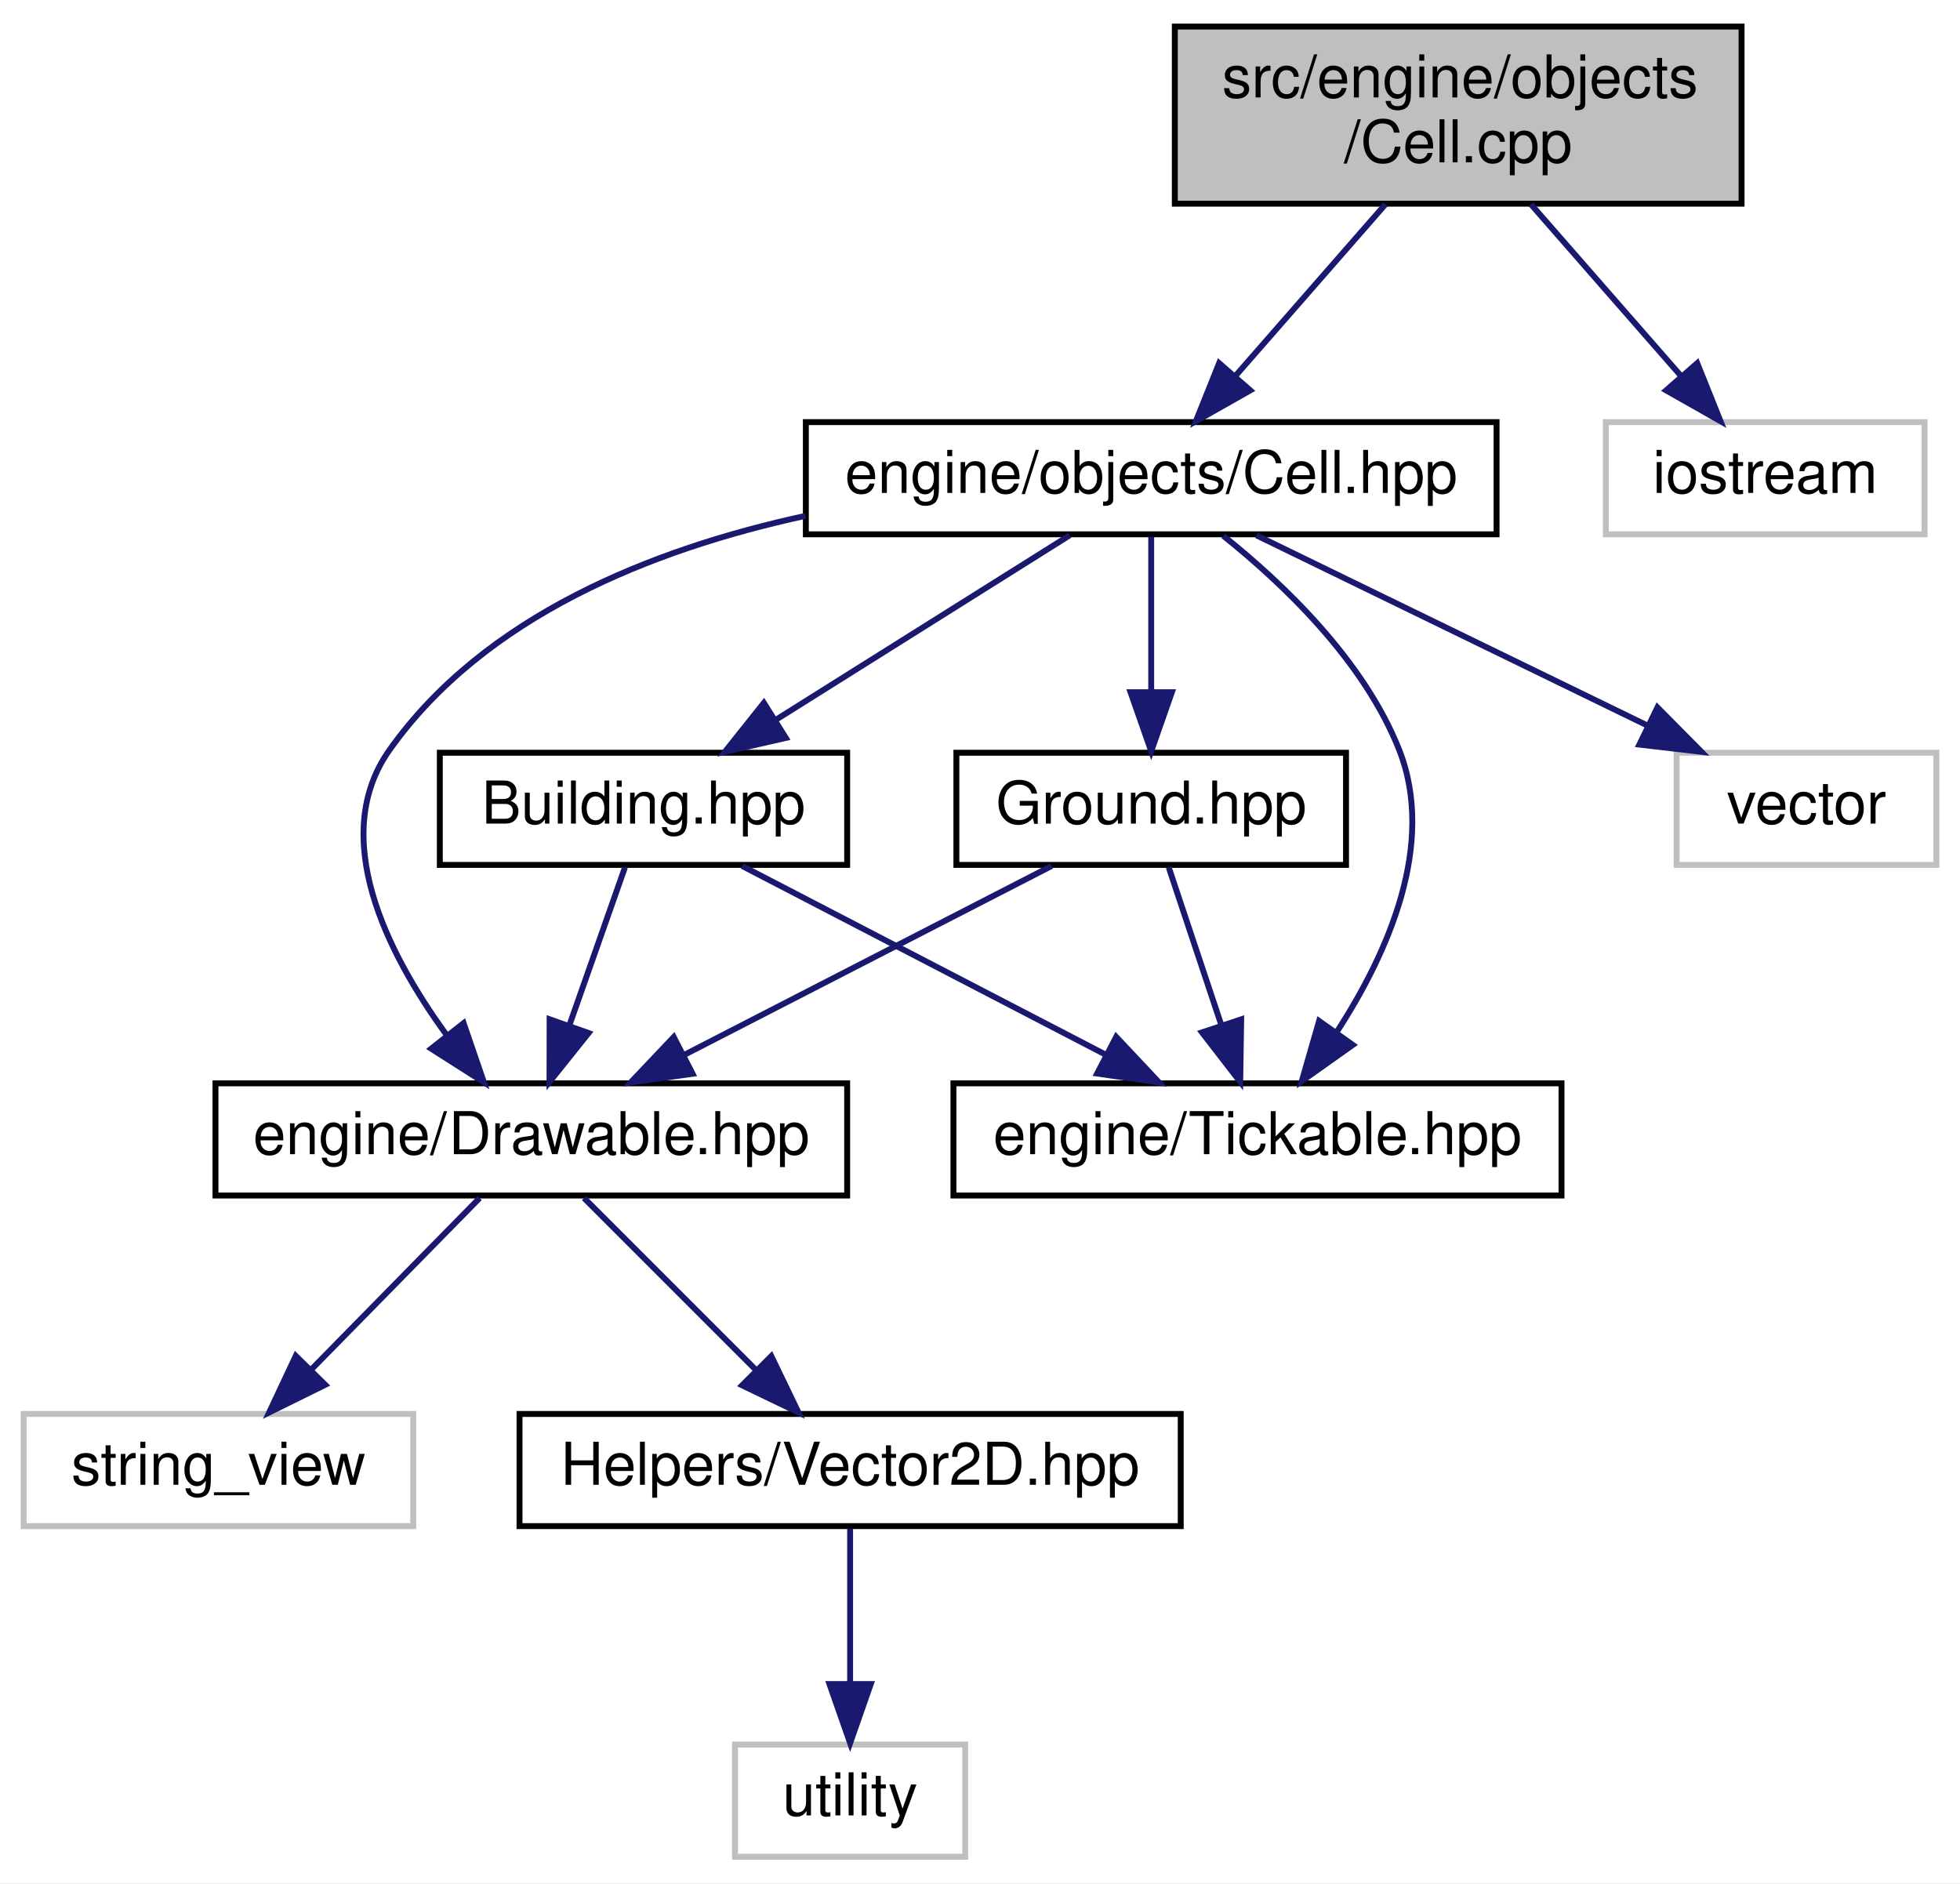
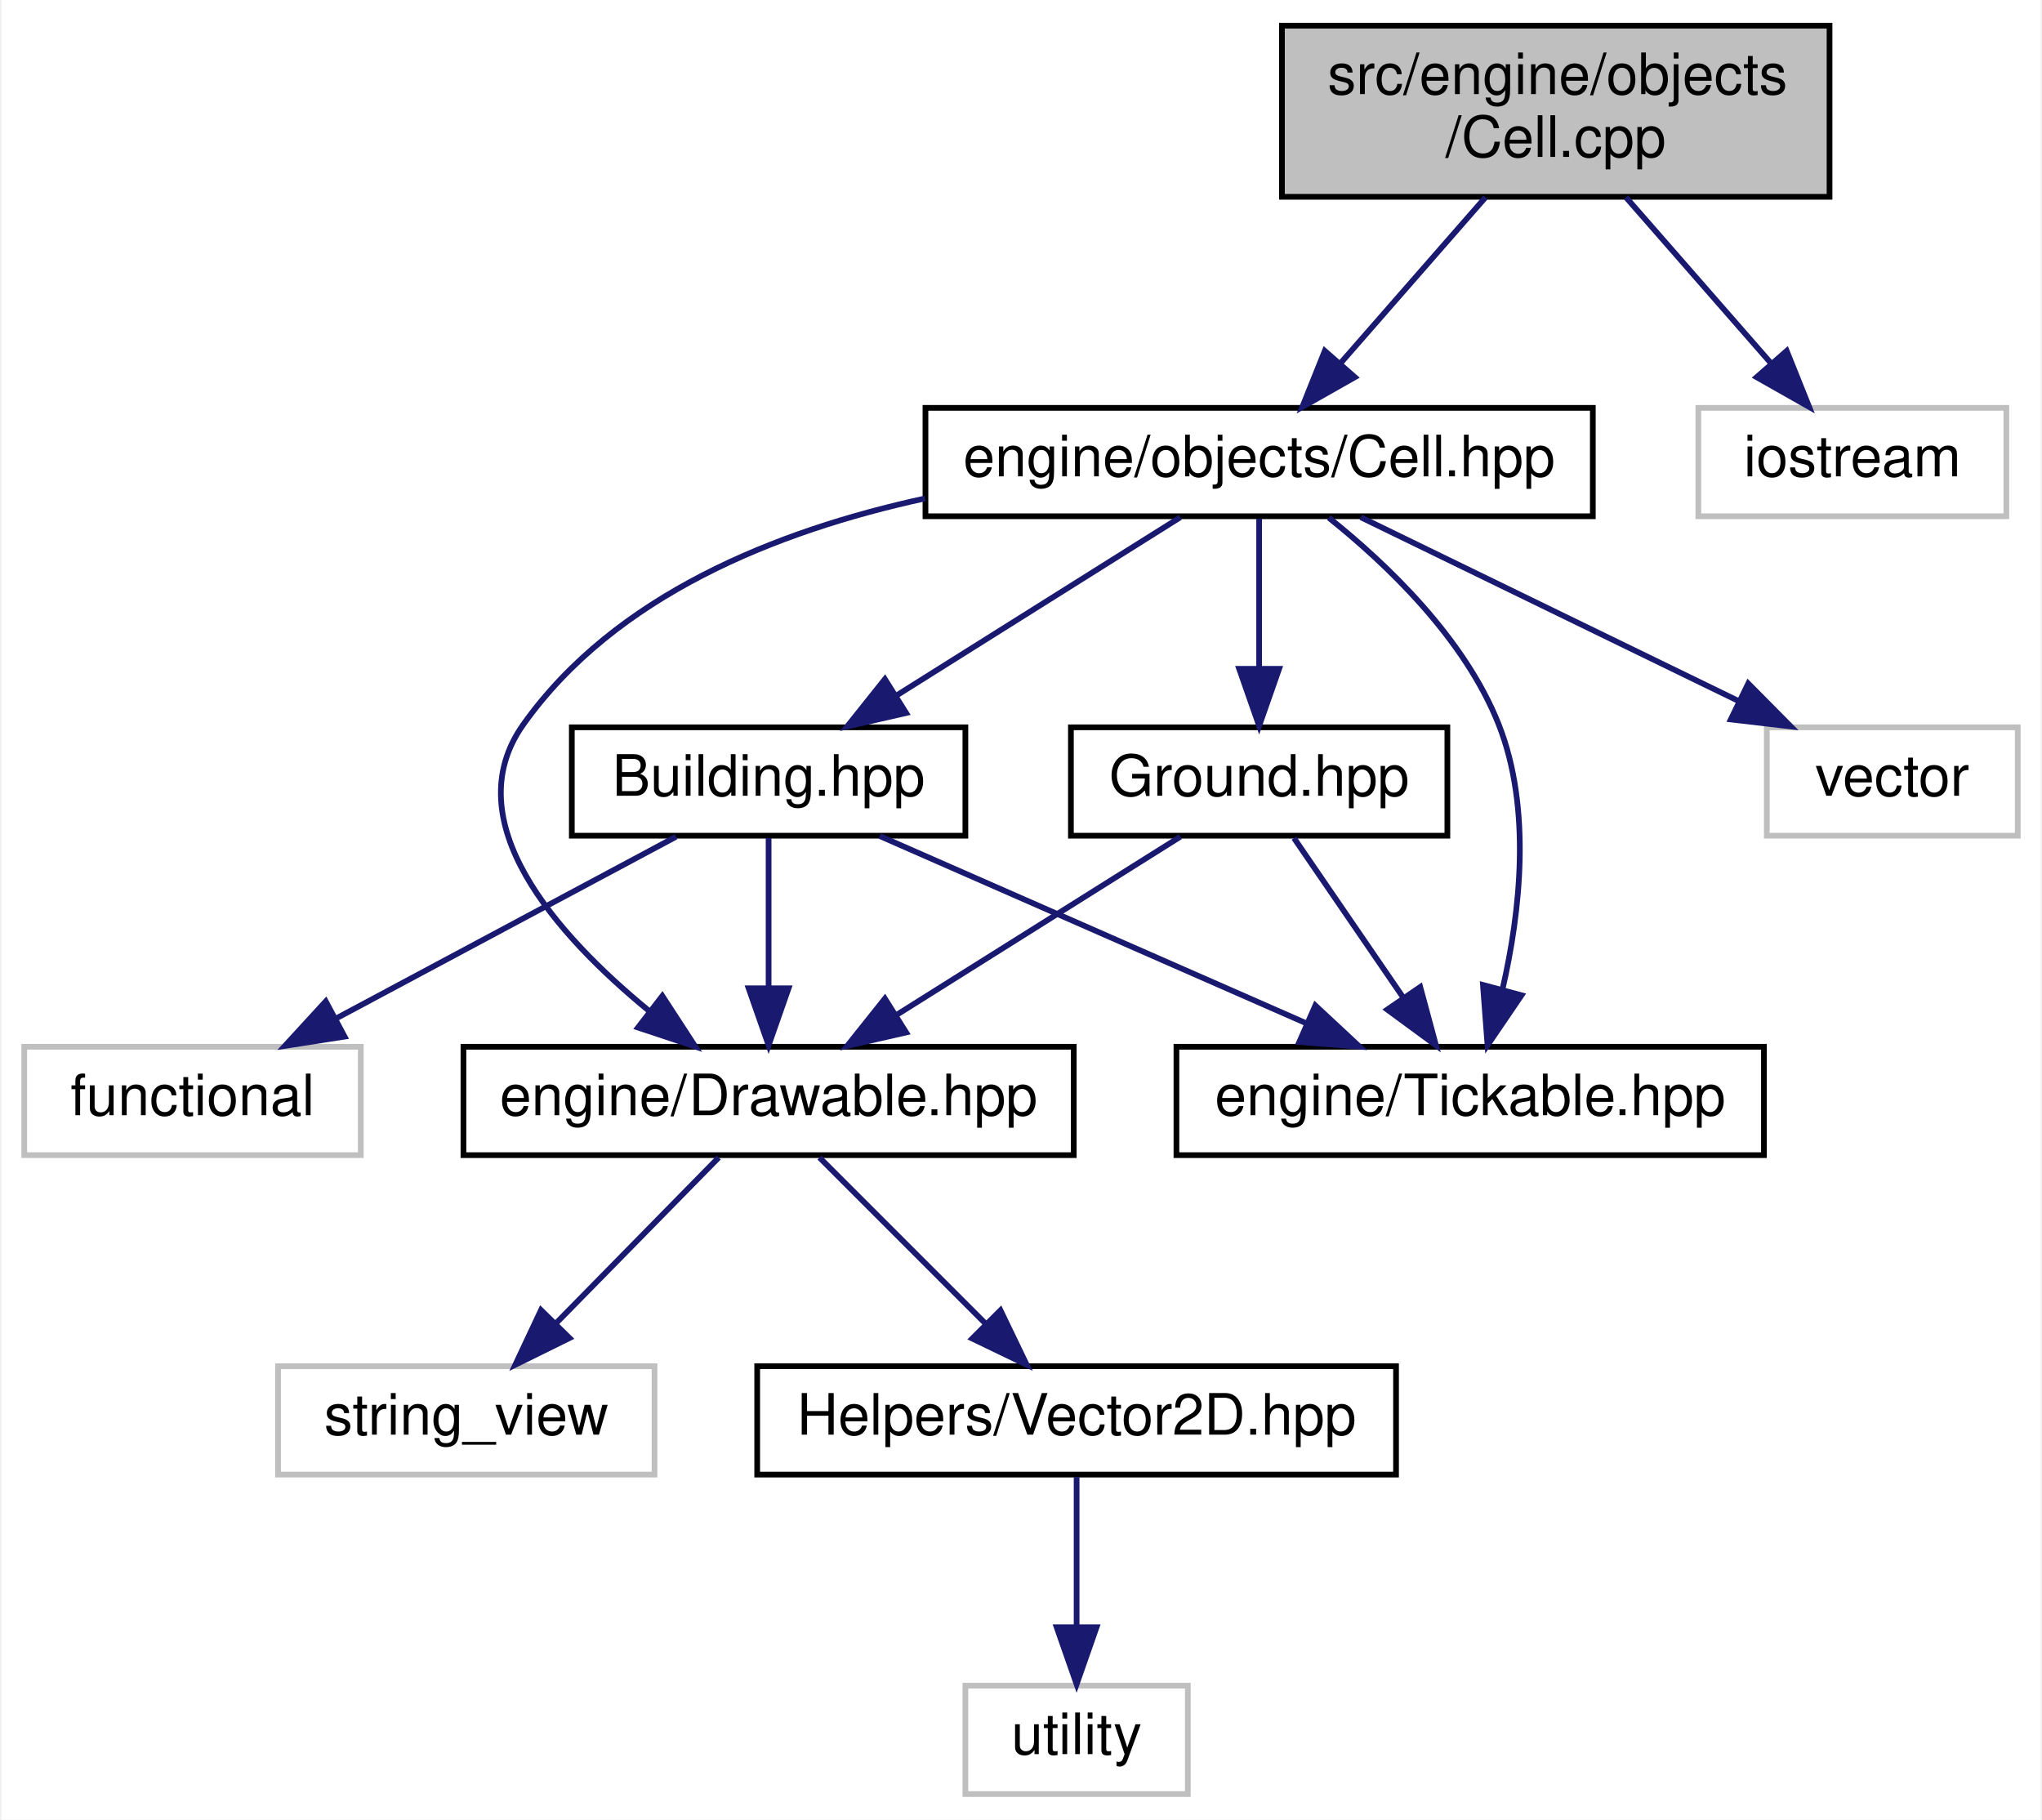
- <svg xmlns="http://www.w3.org/2000/svg" xmlns:xlink="http://www.w3.org/1999/xlink" width="332pt" height="319pt" viewBox="0.00 0.00 332.00 319.00">
+ <svg xmlns="http://www.w3.org/2000/svg" xmlns:xlink="http://www.w3.org/1999/xlink" width="358pt" height="319pt" viewBox="0.00 0.00 357.50 319.00">
  <g id="graph0" class="graph" transform="scale(1 1) rotate(0) translate(4 315)">
-     <polygon fill="white" stroke="transparent" points="-4,4 -4,-315 328,-315 328,4 -4,4" />
+     <polygon fill="white" stroke="transparent" points="-4,4 -4,-315 353.5,-315 353.5,4 -4,4" />
    <g id="node1" class="node">
      <g id="a_node1">
        <a xlink:title=" ">
-           <polygon fill="#bfbfbf" stroke="black" points="195,-280.5 195,-310.5 291,-310.5 291,-280.5 195,-280.5" />
-           <text text-anchor="start" x="203" y="-298.5" font-family="Helvetica,sans-Serif" font-size="10.00">src/engine/objects</text>
-           <text text-anchor="middle" x="243" y="-287.5" font-family="Helvetica,sans-Serif" font-size="10.00">/Cell.cpp</text>
+           <polygon fill="#bfbfbf" stroke="black" points="220.5,-280.5 220.5,-310.5 316.5,-310.5 316.5,-280.5 220.5,-280.5" />
+           <text text-anchor="start" x="228.5" y="-298.5" font-family="Helvetica,sans-Serif" font-size="10.00">src/engine/objects</text>
+           <text text-anchor="middle" x="268.5" y="-287.5" font-family="Helvetica,sans-Serif" font-size="10.00">/Cell.cpp</text>
        </a>
      </g>
    </g>
    <g id="node2" class="node">
      <g id="a_node2">
        <a xlink:href="_cell_8hpp.html" target="_top" xlink:title=" ">
-           <polygon fill="white" stroke="black" points="132.5,-224.5 132.5,-243.5 249.5,-243.5 249.5,-224.5 132.5,-224.5" />
-           <text text-anchor="middle" x="191" y="-231.5" font-family="Helvetica,sans-Serif" font-size="10.00">engine/objects/Cell.hpp</text>
+           <polygon fill="white" stroke="black" points="158,-224.5 158,-243.5 275,-243.5 275,-224.5 158,-224.5" />
+           <text text-anchor="middle" x="216.5" y="-231.5" font-family="Helvetica,sans-Serif" font-size="10.00">engine/objects/Cell.hpp</text>
        </a>
      </g>
    </g>
    <g id="edge1" class="edge">
-       <path fill="none" stroke="midnightblue" d="M230.68,-280.4C223.04,-271.66 213.21,-260.41 205.24,-251.3" />
-       <polygon fill="midnightblue" stroke="midnightblue" points="207.78,-248.88 198.57,-243.66 202.51,-253.49 207.78,-248.88" />
+       <path fill="none" stroke="midnightblue" d="M256.18,-280.4C248.54,-271.66 238.71,-260.41 230.74,-251.3" />
+       <polygon fill="midnightblue" stroke="midnightblue" points="233.28,-248.88 224.07,-243.66 228.01,-253.49 233.28,-248.88" />
+     </g>
+     <g id="node12" class="node">
+       <g id="a_node12">
+         <a xlink:title=" ">
+           <polygon fill="white" stroke="#bfbfbf" points="293.5,-224.5 293.5,-243.5 347.5,-243.5 347.5,-224.5 293.5,-224.5" />
+           <text text-anchor="middle" x="320.5" y="-231.5" font-family="Helvetica,sans-Serif" font-size="10.00">iostream</text>
+         </a>
+       </g>
+     </g>
+     <g id="edge15" class="edge">
+       <path fill="none" stroke="midnightblue" d="M280.82,-280.4C288.46,-271.66 298.29,-260.41 306.26,-251.3" />
+       <polygon fill="midnightblue" stroke="midnightblue" points="308.99,-253.49 312.93,-243.66 303.72,-248.88 308.99,-253.49" />
+     </g>
+     <g id="node3" class="node">
+       <g id="a_node3">
+         <a xlink:href="_drawable_8hpp.html" target="_top" xlink:title=" ">
+           <polygon fill="white" stroke="black" points="77,-112.5 77,-131.5 184,-131.5 184,-112.5 77,-112.5" />
+           <text text-anchor="middle" x="130.5" y="-119.5" font-family="Helvetica,sans-Serif" font-size="10.00">engine/Drawable.hpp</text>
+         </a>
+       </g>
+     </g>
+     <g id="edge2" class="edge">
+       <path fill="none" stroke="midnightblue" d="M157.92,-227.62C131.9,-221.97 103.57,-210.63 87.5,-188 75.49,-171.09 93.28,-151.13 109.49,-137.83" />
+       <polygon fill="midnightblue" stroke="midnightblue" points="111.87,-140.41 117.65,-131.53 107.6,-134.87 111.87,-140.41" />
+     </g>
+     <g id="node7" class="node">
+       <g id="a_node7">
+         <a xlink:href="_tickable_8hpp.html" target="_top" xlink:title=" ">
+           <polygon fill="white" stroke="black" points="202,-112.5 202,-131.5 305,-131.5 305,-112.5 202,-112.5" />
+           <text text-anchor="middle" x="253.5" y="-119.5" font-family="Helvetica,sans-Serif" font-size="10.00">engine/Tickable.hpp</text>
+         </a>
+       </g>
+     </g>
+     <g id="edge6" class="edge">
+       <path fill="none" stroke="midnightblue" d="M228.71,-224.24C238.85,-216.14 252.54,-203.11 258.5,-188 264.34,-173.19 262.25,-155.04 259.19,-141.68" />
+       <polygon fill="midnightblue" stroke="midnightblue" points="262.5,-140.53 256.54,-131.77 255.74,-142.34 262.5,-140.53" />
+     </g>
+     <g id="node8" class="node">
+       <g id="a_node8">
+         <a xlink:title=" ">
+           <polygon fill="white" stroke="#bfbfbf" points="305.5,-168.5 305.5,-187.5 349.5,-187.5 349.5,-168.5 305.5,-168.5" />
+           <text text-anchor="middle" x="327.5" y="-175.5" font-family="Helvetica,sans-Serif" font-size="10.00">vector</text>
+         </a>
+       </g>
+     </g>
+     <g id="edge7" class="edge">
+       <path fill="none" stroke="midnightblue" d="M234.33,-224.32C252.22,-215.62 279.98,-202.12 300.55,-192.11" />
+       <polygon fill="midnightblue" stroke="midnightblue" points="302.25,-195.18 309.71,-187.65 299.19,-188.88 302.25,-195.18" />
+     </g>
+     <g id="node9" class="node">
+       <g id="a_node9">
+         <a xlink:href="_ground_8hpp.html" target="_top" xlink:title=" ">
+           <polygon fill="white" stroke="black" points="183.5,-168.5 183.5,-187.5 249.5,-187.5 249.5,-168.5 183.5,-168.5" />
+           <text text-anchor="middle" x="216.5" y="-175.5" font-family="Helvetica,sans-Serif" font-size="10.00">Ground.hpp</text>
+         </a>
+       </g>
+     </g>
+     <g id="edge8" class="edge">
+       <path fill="none" stroke="midnightblue" d="M216.5,-224.08C216.5,-217.01 216.5,-206.86 216.5,-197.99" />
+       <polygon fill="midnightblue" stroke="midnightblue" points="220,-197.75 216.5,-187.75 213,-197.75 220,-197.75" />
+     </g>
+     <g id="node10" class="node">
+       <g id="a_node10">
+         <a xlink:href="_building_8hpp.html" target="_top" xlink:title=" ">
+           <polygon fill="white" stroke="black" points="96,-168.5 96,-187.5 165,-187.5 165,-168.5 96,-168.5" />
+           <text text-anchor="middle" x="130.5" y="-175.5" font-family="Helvetica,sans-Serif" font-size="10.00">Building.hpp</text>
+         </a>
+       </g>
+     </g>
+     <g id="edge11" class="edge">
+       <path fill="none" stroke="midnightblue" d="M202.68,-224.32C189.27,-215.9 168.68,-202.97 152.91,-193.07" />
+       <polygon fill="midnightblue" stroke="midnightblue" points="154.61,-190.01 144.28,-187.65 150.89,-195.94 154.61,-190.01" />
+     </g>
+     <g id="node4" class="node">
+       <g id="a_node4">
+         <a xlink:title=" ">
+           <polygon fill="white" stroke="#bfbfbf" points="44.5,-56.5 44.5,-75.5 110.5,-75.5 110.5,-56.5 44.5,-56.5" />
+           <text text-anchor="middle" x="77.5" y="-63.5" font-family="Helvetica,sans-Serif" font-size="10.00">string_view</text>
+         </a>
+       </g>
+     </g>
+     <g id="edge3" class="edge">
+       <path fill="none" stroke="midnightblue" d="M121.75,-112.08C114.03,-104.22 102.6,-92.57 93.28,-83.08" />
+       <polygon fill="midnightblue" stroke="midnightblue" points="95.59,-80.44 86.09,-75.75 90.6,-85.34 95.59,-80.44" />
+     </g>
+     <g id="node5" class="node">
+       <g id="a_node5">
+         <a xlink:href="_vector2_d_8hpp.html" target="_top" xlink:title=" ">
+           <polygon fill="white" stroke="black" points="128.5,-56.5 128.5,-75.5 240.5,-75.5 240.5,-56.5 128.5,-56.5" />
+           <text text-anchor="middle" x="184.5" y="-63.5" font-family="Helvetica,sans-Serif" font-size="10.00">Helpers/Vector2D.hpp</text>
+         </a>
+       </g>
+     </g>
+     <g id="edge4" class="edge">
+       <path fill="none" stroke="midnightblue" d="M139.42,-112.08C147.28,-104.22 158.93,-92.57 168.42,-83.08" />
+       <polygon fill="midnightblue" stroke="midnightblue" points="171.15,-85.3 175.75,-75.75 166.2,-80.35 171.15,-85.3" />
+     </g>
+     <g id="node6" class="node">
+       <g id="a_node6">
+         <a xlink:title=" ">
+           <polygon fill="white" stroke="#bfbfbf" points="165,-0.5 165,-19.5 204,-19.5 204,-0.5 165,-0.5" />
+           <text text-anchor="middle" x="184.5" y="-7.5" font-family="Helvetica,sans-Serif" font-size="10.00">utility</text>
+         </a>
+       </g>
+     </g>
+     <g id="edge5" class="edge">
+       <path fill="none" stroke="midnightblue" d="M184.5,-56.08C184.5,-49.01 184.5,-38.86 184.5,-29.99" />
+       <polygon fill="midnightblue" stroke="midnightblue" points="188,-29.75 184.5,-19.75 181,-29.75 188,-29.75" />
+     </g>
+     <g id="edge9" class="edge">
+       <path fill="none" stroke="midnightblue" d="M202.68,-168.32C189.27,-159.9 168.68,-146.97 152.91,-137.07" />
+       <polygon fill="midnightblue" stroke="midnightblue" points="154.61,-134.01 144.28,-131.65 150.89,-139.94 154.61,-134.01" />
+     </g>
+     <g id="edge10" class="edge">
+       <path fill="none" stroke="midnightblue" d="M222.61,-168.08C227.78,-160.53 235.35,-149.49 241.69,-140.23" />
+       <polygon fill="midnightblue" stroke="midnightblue" points="244.74,-141.98 247.5,-131.75 238.96,-138.02 244.74,-141.98" />
+     </g>
+     <g id="edge12" class="edge">
+       <path fill="none" stroke="midnightblue" d="M130.5,-168.08C130.5,-161.01 130.5,-150.86 130.5,-141.99" />
+       <polygon fill="midnightblue" stroke="midnightblue" points="134,-141.75 130.5,-131.75 127,-141.75 134,-141.75" />
+     </g>
+     <g id="edge13" class="edge">
+       <path fill="none" stroke="midnightblue" d="M149.99,-168.44C170.14,-159.6 201.82,-145.69 224.83,-135.59" />
+       <polygon fill="midnightblue" stroke="midnightblue" points="226.35,-138.74 234.1,-131.52 223.54,-132.33 226.35,-138.74" />
    </g>
    <g id="node11" class="node">
      <g id="a_node11">
        <a xlink:title=" ">
-           <polygon fill="white" stroke="#bfbfbf" points="268,-224.5 268,-243.5 322,-243.5 322,-224.5 268,-224.5" />
-           <text text-anchor="middle" x="295" y="-231.5" font-family="Helvetica,sans-Serif" font-size="10.00">iostream</text>
+           <polygon fill="white" stroke="#bfbfbf" points="0,-112.5 0,-131.5 59,-131.5 59,-112.5 0,-112.5" />
+           <text text-anchor="middle" x="29.5" y="-119.5" font-family="Helvetica,sans-Serif" font-size="10.00">functional</text>
        </a>
      </g>
    </g>
    <g id="edge14" class="edge">
-       <path fill="none" stroke="midnightblue" d="M255.32,-280.4C262.96,-271.66 272.79,-260.41 280.76,-251.3" />
-       <polygon fill="midnightblue" stroke="midnightblue" points="283.49,-253.49 287.43,-243.66 278.22,-248.88 283.49,-253.49" />
-     </g>
-     <g id="node3" class="node">
-       <g id="a_node3">
-         <a xlink:href="_drawable_8hpp.html" target="_top" xlink:title=" ">
-           <polygon fill="white" stroke="black" points="32.5,-112.5 32.5,-131.5 139.5,-131.5 139.5,-112.5 32.5,-112.5" />
-           <text text-anchor="middle" x="86" y="-119.5" font-family="Helvetica,sans-Serif" font-size="10.00">engine/Drawable.hpp</text>
-         </a>
-       </g>
-     </g>
-     <g id="edge2" class="edge">
-       <path fill="none" stroke="midnightblue" d="M132.42,-227.62C106.4,-221.97 78.07,-210.63 62,-188 51.6,-173.36 61.49,-153.69 71.55,-139.83" />
-       <polygon fill="midnightblue" stroke="midnightblue" points="74.53,-141.7 77.97,-131.68 69.03,-137.37 74.53,-141.7" />
-     </g>
-     <g id="node7" class="node">
-       <g id="a_node7">
-         <a xlink:href="_tickable_8hpp.html" target="_top" xlink:title=" ">
-           <polygon fill="white" stroke="black" points="157.5,-112.5 157.5,-131.5 260.5,-131.5 260.5,-112.5 157.5,-112.5" />
-           <text text-anchor="middle" x="209" y="-119.5" font-family="Helvetica,sans-Serif" font-size="10.00">engine/Tickable.hpp</text>
-         </a>
-       </g>
-     </g>
-     <g id="edge6" class="edge">
-       <path fill="none" stroke="midnightblue" d="M203.21,-224.24C213.35,-216.14 227.04,-203.11 233,-188 239.32,-171.97 231.05,-153.53 222.55,-140.39" />
-       <polygon fill="midnightblue" stroke="midnightblue" points="225.15,-138.01 216.51,-131.88 219.44,-142.06 225.15,-138.01" />
-     </g>
-     <g id="node8" class="node">
-       <g id="a_node8">
-         <a xlink:title=" ">
-           <polygon fill="white" stroke="#bfbfbf" points="280,-168.5 280,-187.5 324,-187.5 324,-168.5 280,-168.5" />
-           <text text-anchor="middle" x="302" y="-175.5" font-family="Helvetica,sans-Serif" font-size="10.00">vector</text>
-         </a>
-       </g>
-     </g>
-     <g id="edge7" class="edge">
-       <path fill="none" stroke="midnightblue" d="M208.83,-224.32C226.72,-215.62 254.48,-202.12 275.05,-192.11" />
-       <polygon fill="midnightblue" stroke="midnightblue" points="276.75,-195.18 284.21,-187.65 273.69,-188.88 276.75,-195.18" />
-     </g>
-     <g id="node9" class="node">
-       <g id="a_node9">
-         <a xlink:href="_ground_8hpp.html" target="_top" xlink:title=" ">
-           <polygon fill="white" stroke="black" points="158,-168.5 158,-187.5 224,-187.5 224,-168.5 158,-168.5" />
-           <text text-anchor="middle" x="191" y="-175.5" font-family="Helvetica,sans-Serif" font-size="10.00">Ground.hpp</text>
-         </a>
-       </g>
-     </g>
-     <g id="edge8" class="edge">
-       <path fill="none" stroke="midnightblue" d="M191,-224.08C191,-217.01 191,-206.86 191,-197.99" />
-       <polygon fill="midnightblue" stroke="midnightblue" points="194.5,-197.75 191,-187.75 187.5,-197.75 194.5,-197.75" />
-     </g>
-     <g id="node10" class="node">
-       <g id="a_node10">
-         <a xlink:href="_building_8hpp.html" target="_top" xlink:title=" ">
-           <polygon fill="white" stroke="black" points="70.5,-168.5 70.5,-187.5 139.5,-187.5 139.5,-168.5 70.5,-168.5" />
-           <text text-anchor="middle" x="105" y="-175.5" font-family="Helvetica,sans-Serif" font-size="10.00">Building.hpp</text>
-         </a>
-       </g>
-     </g>
-     <g id="edge11" class="edge">
-       <path fill="none" stroke="midnightblue" d="M177.18,-224.32C163.77,-215.9 143.18,-202.97 127.41,-193.07" />
-       <polygon fill="midnightblue" stroke="midnightblue" points="129.11,-190.01 118.78,-187.65 125.39,-195.94 129.11,-190.01" />
-     </g>
-     <g id="node4" class="node">
-       <g id="a_node4">
-         <a xlink:title=" ">
-           <polygon fill="white" stroke="#bfbfbf" points="0,-56.5 0,-75.5 66,-75.5 66,-56.5 0,-56.5" />
-           <text text-anchor="middle" x="33" y="-63.5" font-family="Helvetica,sans-Serif" font-size="10.00">string_view</text>
-         </a>
-       </g>
-     </g>
-     <g id="edge3" class="edge">
-       <path fill="none" stroke="midnightblue" d="M77.25,-112.08C69.53,-104.22 58.1,-92.57 48.78,-83.08" />
-       <polygon fill="midnightblue" stroke="midnightblue" points="51.09,-80.44 41.59,-75.75 46.1,-85.34 51.09,-80.44" />
-     </g>
-     <g id="node5" class="node">
-       <g id="a_node5">
-         <a xlink:href="_vector2_d_8hpp.html" target="_top" xlink:title=" ">
-           <polygon fill="white" stroke="black" points="84,-56.5 84,-75.5 196,-75.5 196,-56.5 84,-56.5" />
-           <text text-anchor="middle" x="140" y="-63.5" font-family="Helvetica,sans-Serif" font-size="10.00">Helpers/Vector2D.hpp</text>
-         </a>
-       </g>
-     </g>
-     <g id="edge4" class="edge">
-       <path fill="none" stroke="midnightblue" d="M94.92,-112.08C102.78,-104.22 114.43,-92.57 123.92,-83.08" />
-       <polygon fill="midnightblue" stroke="midnightblue" points="126.65,-85.3 131.25,-75.75 121.7,-80.35 126.65,-85.3" />
-     </g>
-     <g id="node6" class="node">
-       <g id="a_node6">
-         <a xlink:title=" ">
-           <polygon fill="white" stroke="#bfbfbf" points="120.5,-0.5 120.5,-19.5 159.5,-19.5 159.5,-0.5 120.5,-0.5" />
-           <text text-anchor="middle" x="140" y="-7.5" font-family="Helvetica,sans-Serif" font-size="10.00">utility</text>
-         </a>
-       </g>
-     </g>
-     <g id="edge5" class="edge">
-       <path fill="none" stroke="midnightblue" d="M140,-56.08C140,-49.01 140,-38.86 140,-29.99" />
-       <polygon fill="midnightblue" stroke="midnightblue" points="143.5,-29.75 140,-19.75 136.5,-29.75 143.5,-29.75" />
-     </g>
-     <g id="edge9" class="edge">
-       <path fill="none" stroke="midnightblue" d="M174.13,-168.32C157.29,-159.66 131.19,-146.24 111.76,-136.25" />
-       <polygon fill="midnightblue" stroke="midnightblue" points="113.32,-133.12 102.83,-131.65 110.12,-139.34 113.32,-133.12" />
-     </g>
-     <g id="edge10" class="edge">
-       <path fill="none" stroke="midnightblue" d="M193.97,-168.08C196.38,-160.85 199.86,-150.41 202.87,-141.4" />
-       <polygon fill="midnightblue" stroke="midnightblue" points="206.24,-142.34 206.08,-131.75 199.6,-140.13 206.24,-142.34" />
-     </g>
-     <g id="edge12" class="edge">
-       <path fill="none" stroke="midnightblue" d="M101.86,-168.08C99.32,-160.85 95.64,-150.41 92.47,-141.4" />
-       <polygon fill="midnightblue" stroke="midnightblue" points="95.7,-140.02 89.08,-131.75 89.1,-142.35 95.7,-140.02" />
-     </g>
-     <g id="edge13" class="edge">
-       <path fill="none" stroke="midnightblue" d="M121.71,-168.32C138.31,-159.7 164,-146.36 183.22,-136.39" />
-       <polygon fill="midnightblue" stroke="midnightblue" points="185.07,-139.37 192.33,-131.65 181.84,-133.16 185.07,-139.37" />
+       <path fill="none" stroke="midnightblue" d="M114.27,-168.32C98.15,-159.7 73.2,-146.36 54.54,-136.39" />
+       <polygon fill="midnightblue" stroke="midnightblue" points="56.16,-133.28 45.69,-131.65 52.86,-139.46 56.16,-133.28" />
    </g>
  </g>
</svg>
